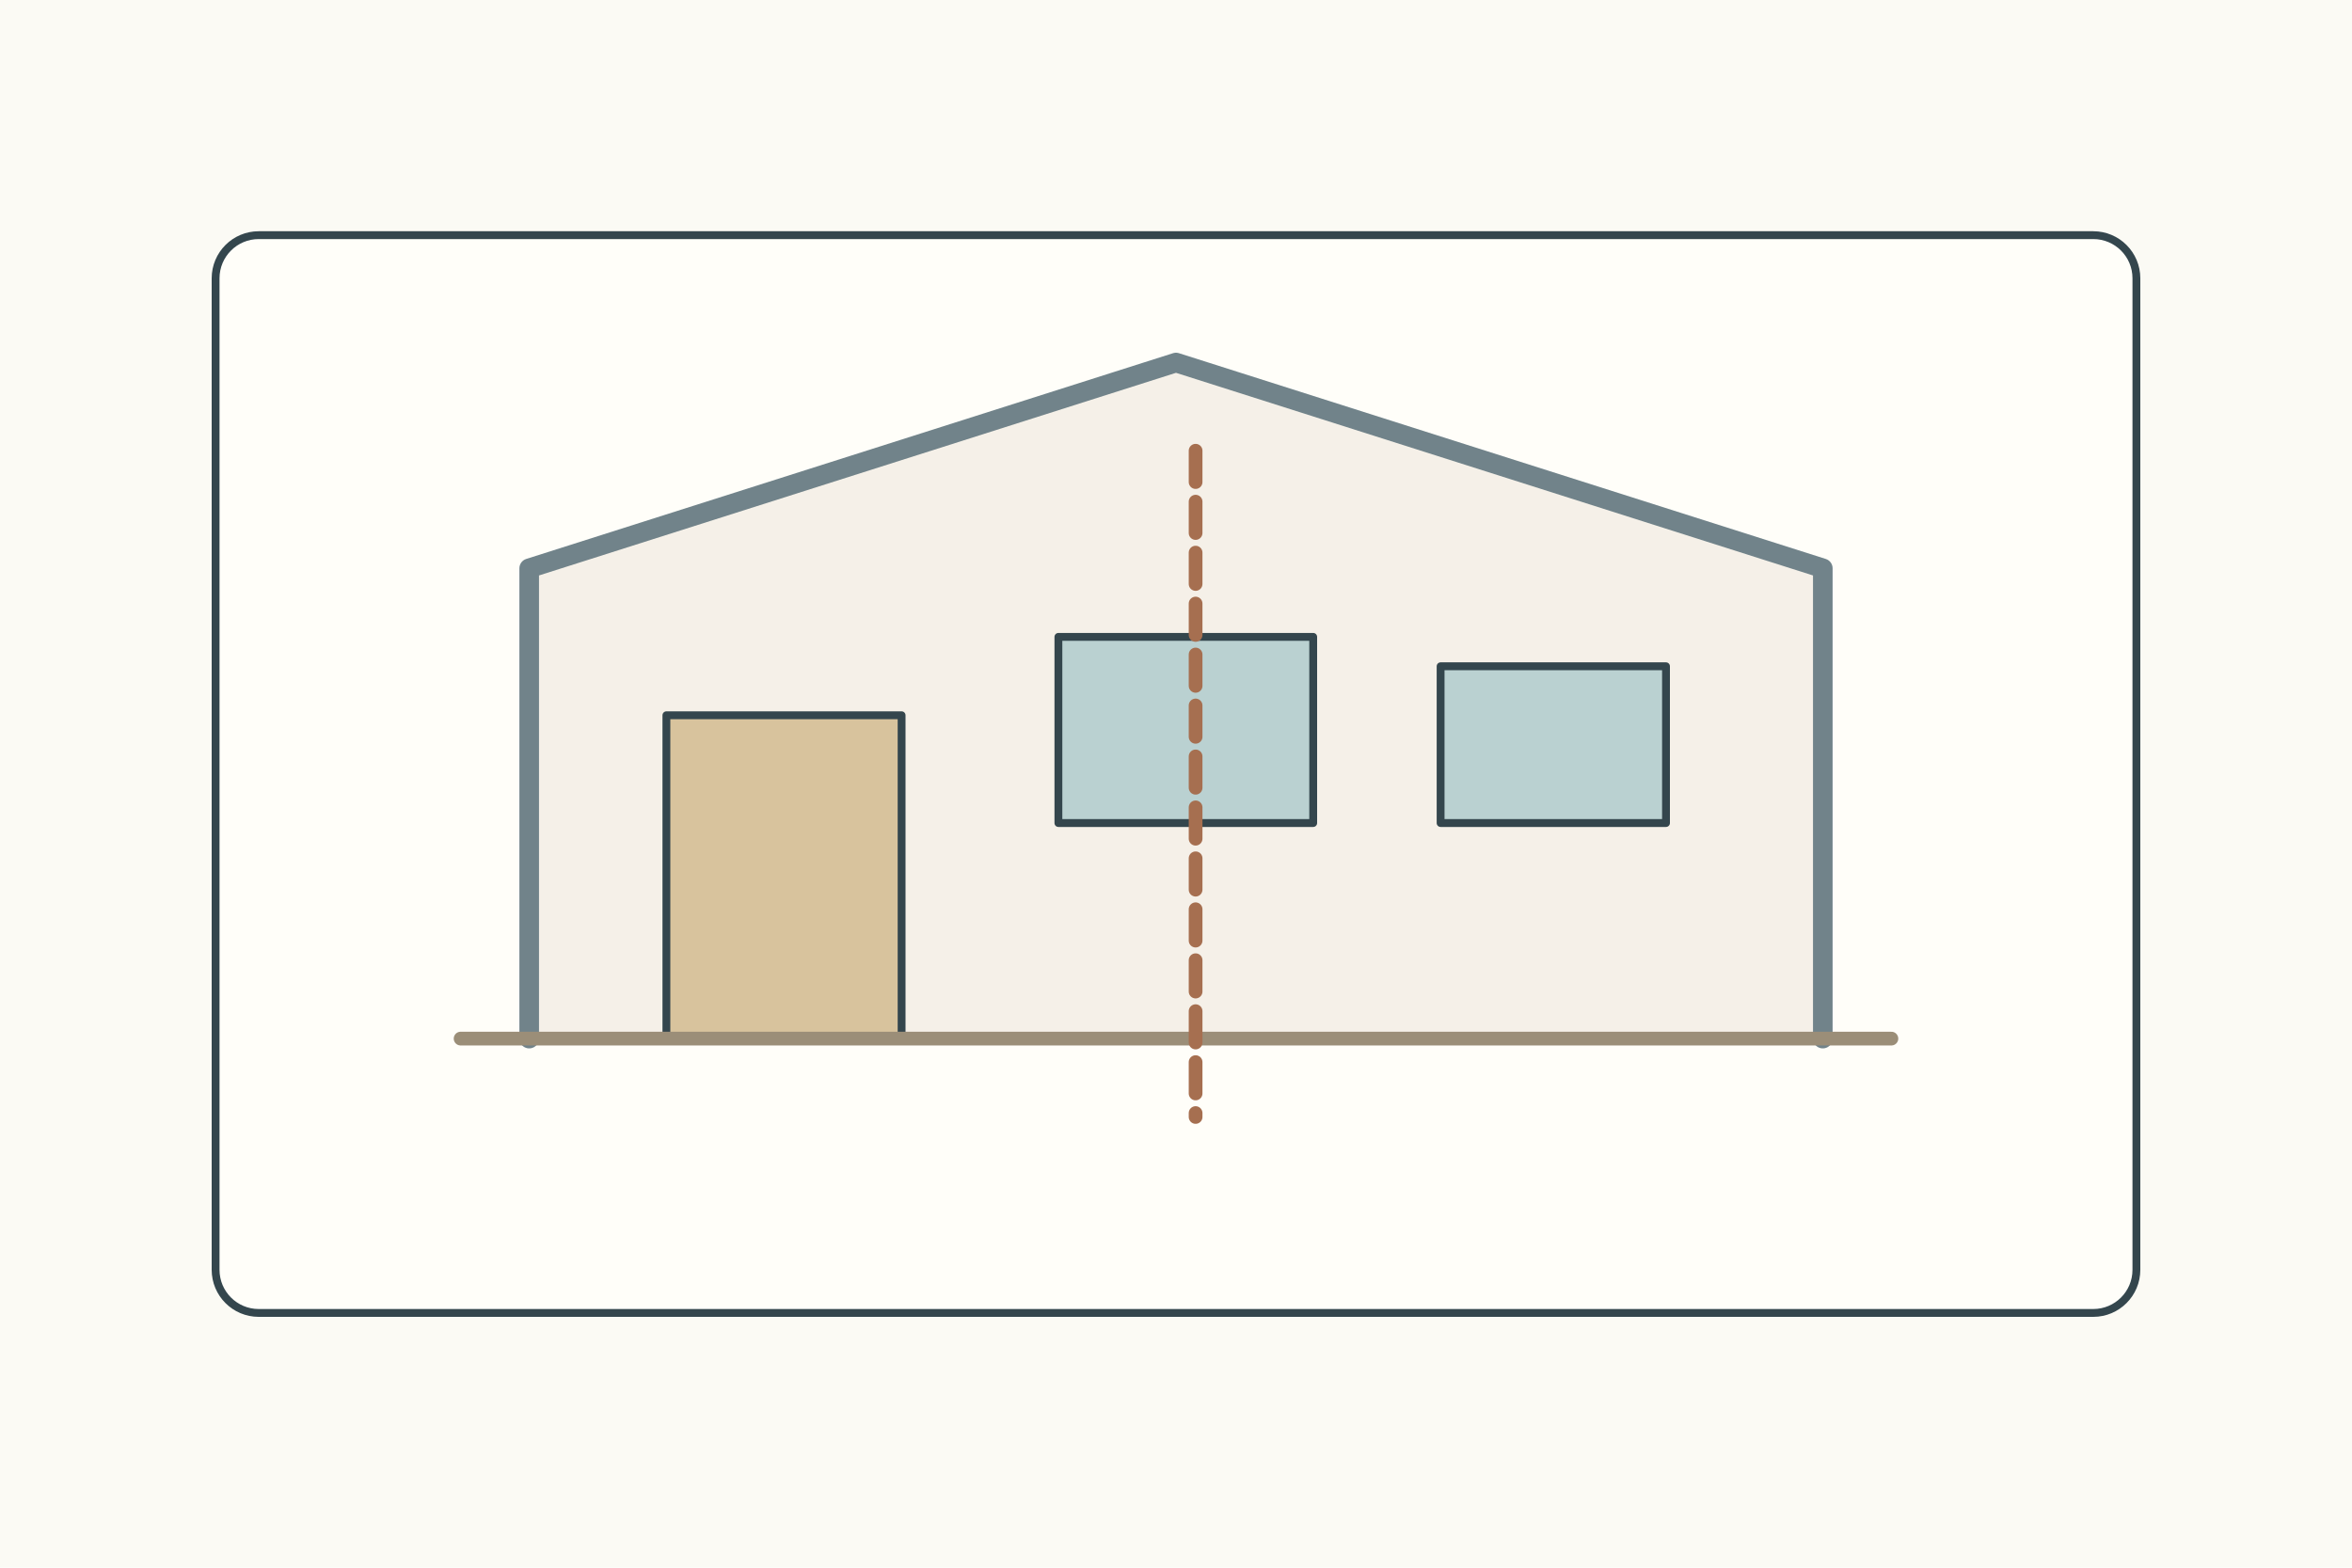
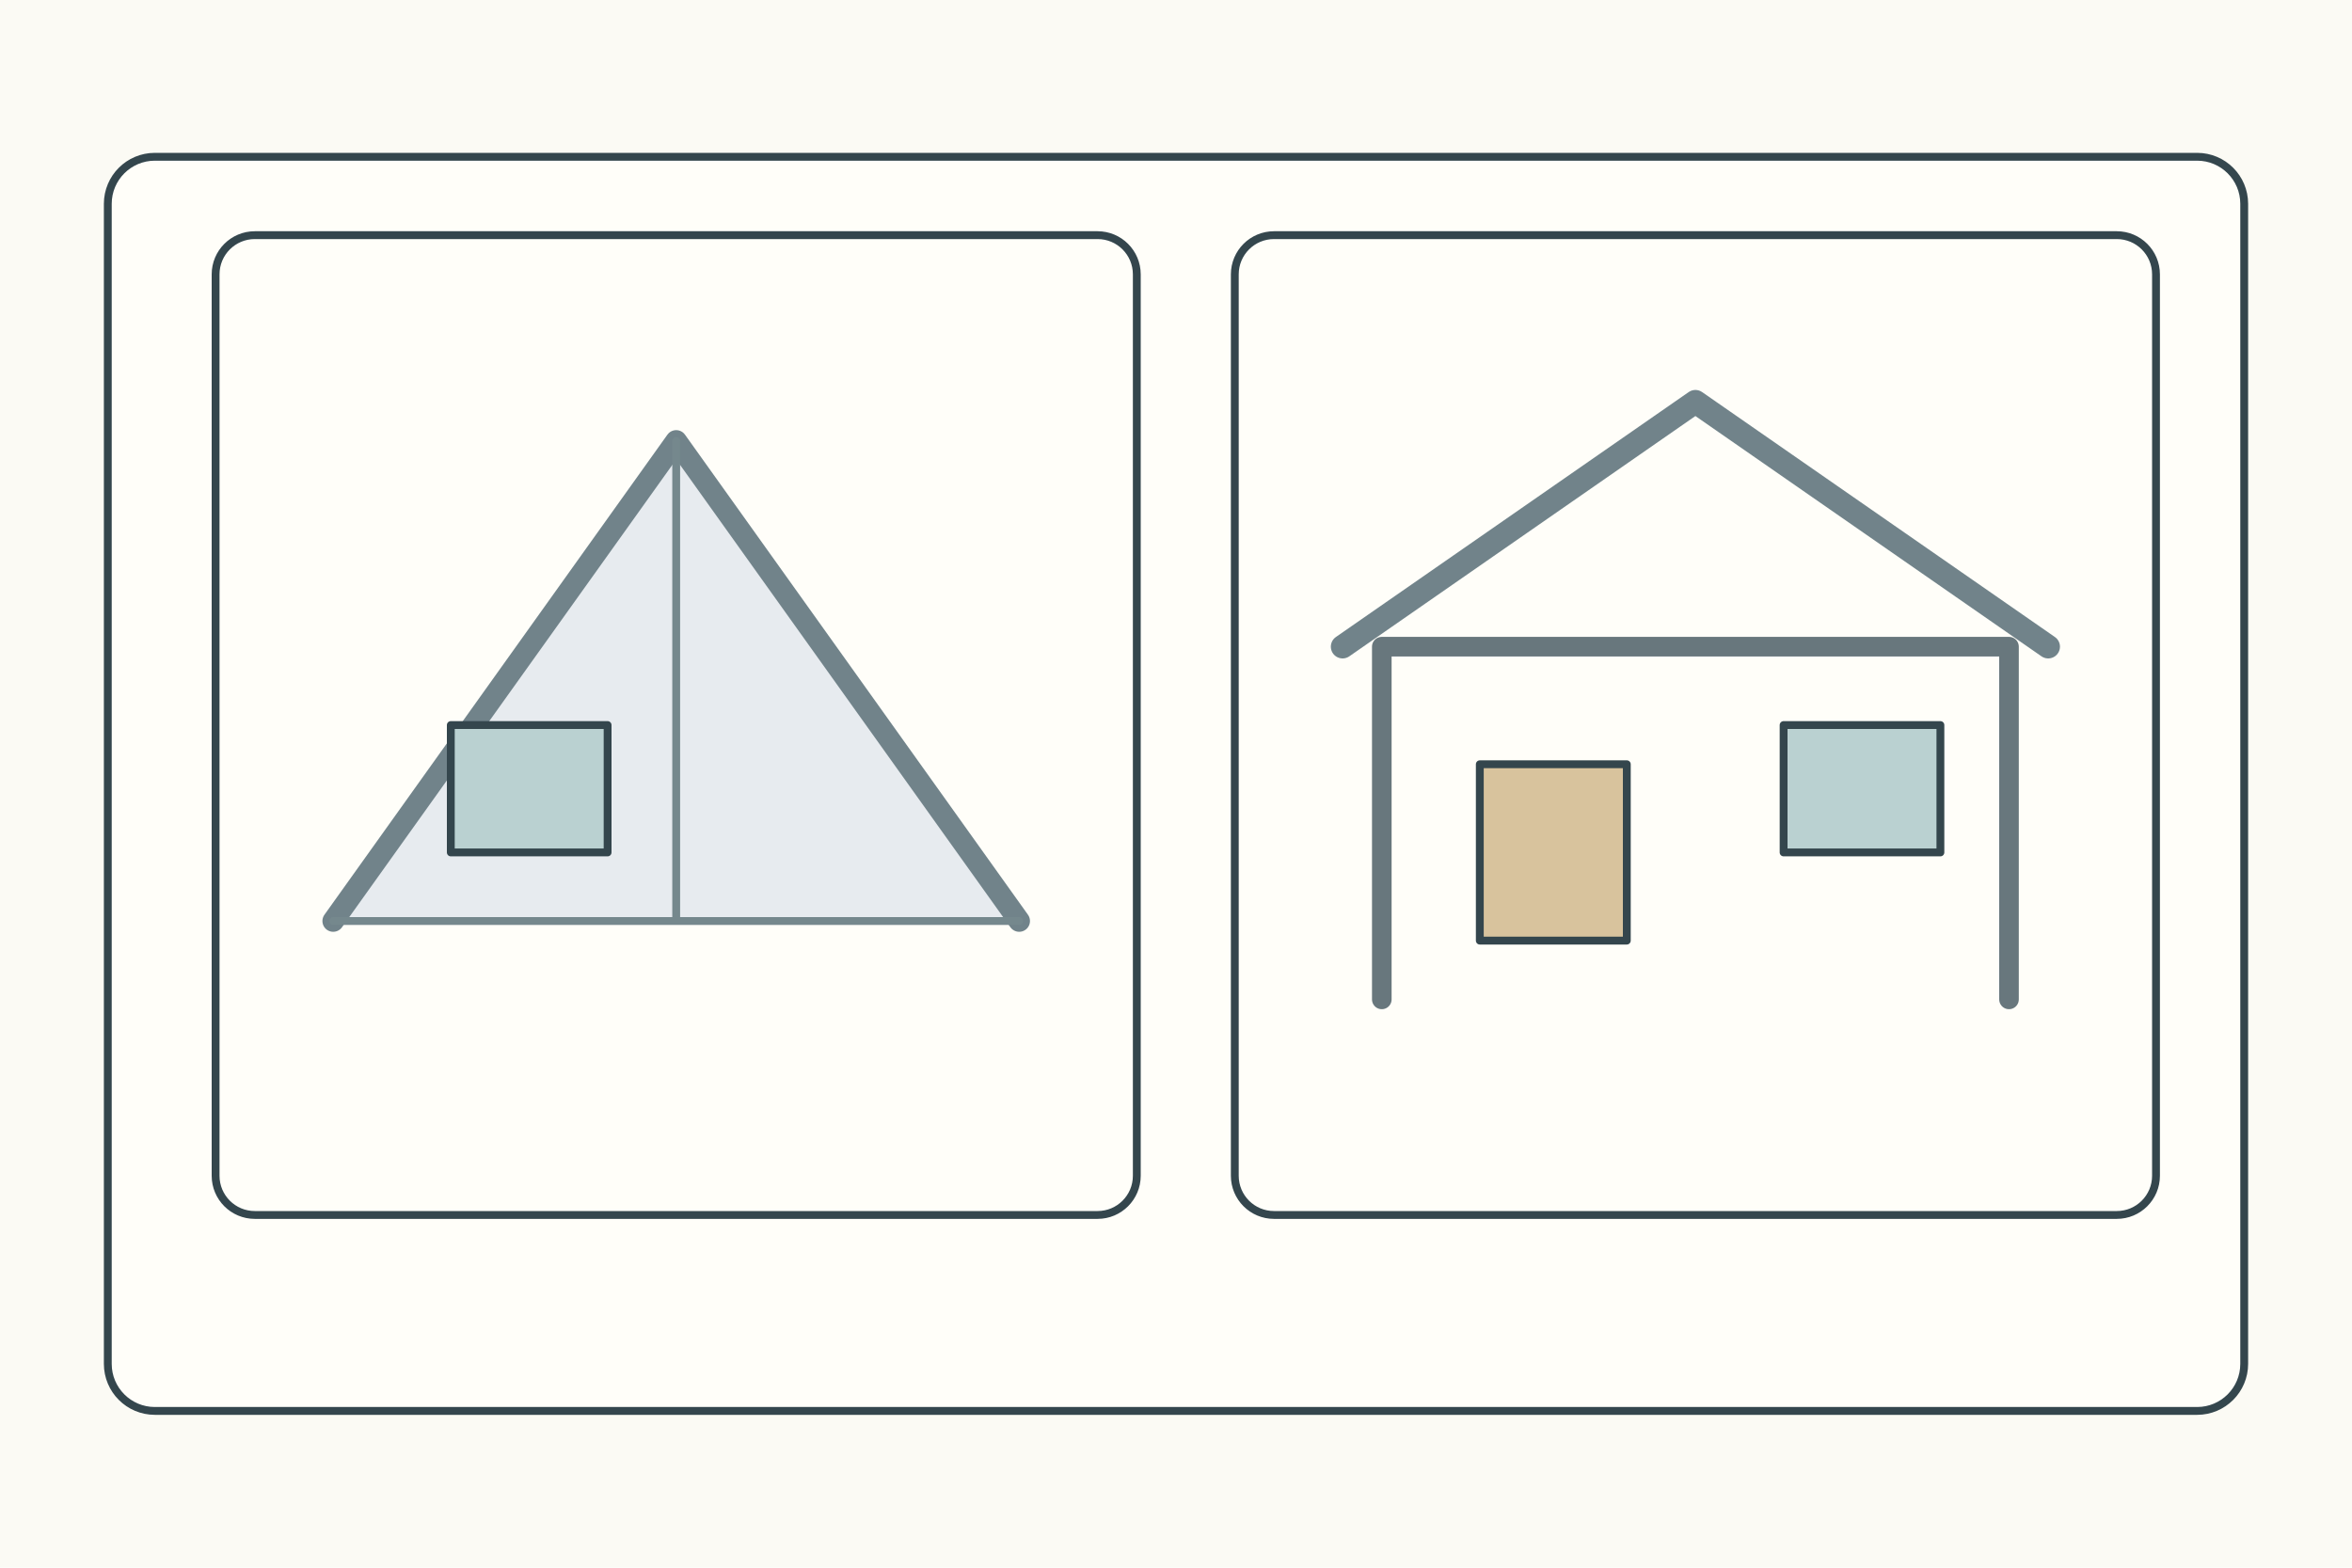
<svg xmlns="http://www.w3.org/2000/svg" width="1200" height="800">
  <rect width="1200" height="800" fill="#fbfaf4" />
  <g stroke="#34464d" stroke-width="4" fill="none" stroke-linecap="round" stroke-linejoin="round">
+     <rect x="55" y="80" width="1090" height="640" rx="24" fill="#fffef9" />
    <g transform="translate(110 120)">
-       <rect width="980" height="550" rx="22" fill="#fffef9" />
-       <path d="M160 410V170L490 65l330 105v240" fill="#f5f0e8" stroke="#71838a" stroke-width="10" />
-       <rect x="230" y="245" width="120" height="165" fill="#d8c39d" />
-       <rect x="430" y="205" width="130" height="95" fill="#bad1d1" />
-       <rect x="625" y="220" width="115" height="80" fill="#bad1d1" />
-       <path d="M125 410h730" stroke="#9b8e78" stroke-width="7" />
-       <path d="M500 110v340" stroke="#a66f50" stroke-width="7" stroke-dasharray="16 10" />
+       <rect width="470" height="500" rx="20" fill="#fffef9" />
+       <path d="M60 350L235 105L410 350" fill="#e7ebef" stroke="#71838a" stroke-width="11" />
+       <path d="M235 105v245M60 350h350" stroke="#75888d" />
+       <rect x="120" y="250" width="80" height="65" fill="#bad1d1" />
+       <g transform="translate(520 0)">
+         <rect width="470" height="500" rx="20" fill="#fffef9" />
+         <path d="M75 390V210h320v180" stroke="#68777d" stroke-width="10" />
+         <path d="M55 210L235 85L415 210" stroke="#71838a" stroke-width="12" />
+         <rect x="125" y="270" width="75" height="90" fill="#d8c39d" />
+         <rect x="280" y="250" width="80" height="65" fill="#bad1d1" />
+       </g>
    </g>
  </g>
</svg>
